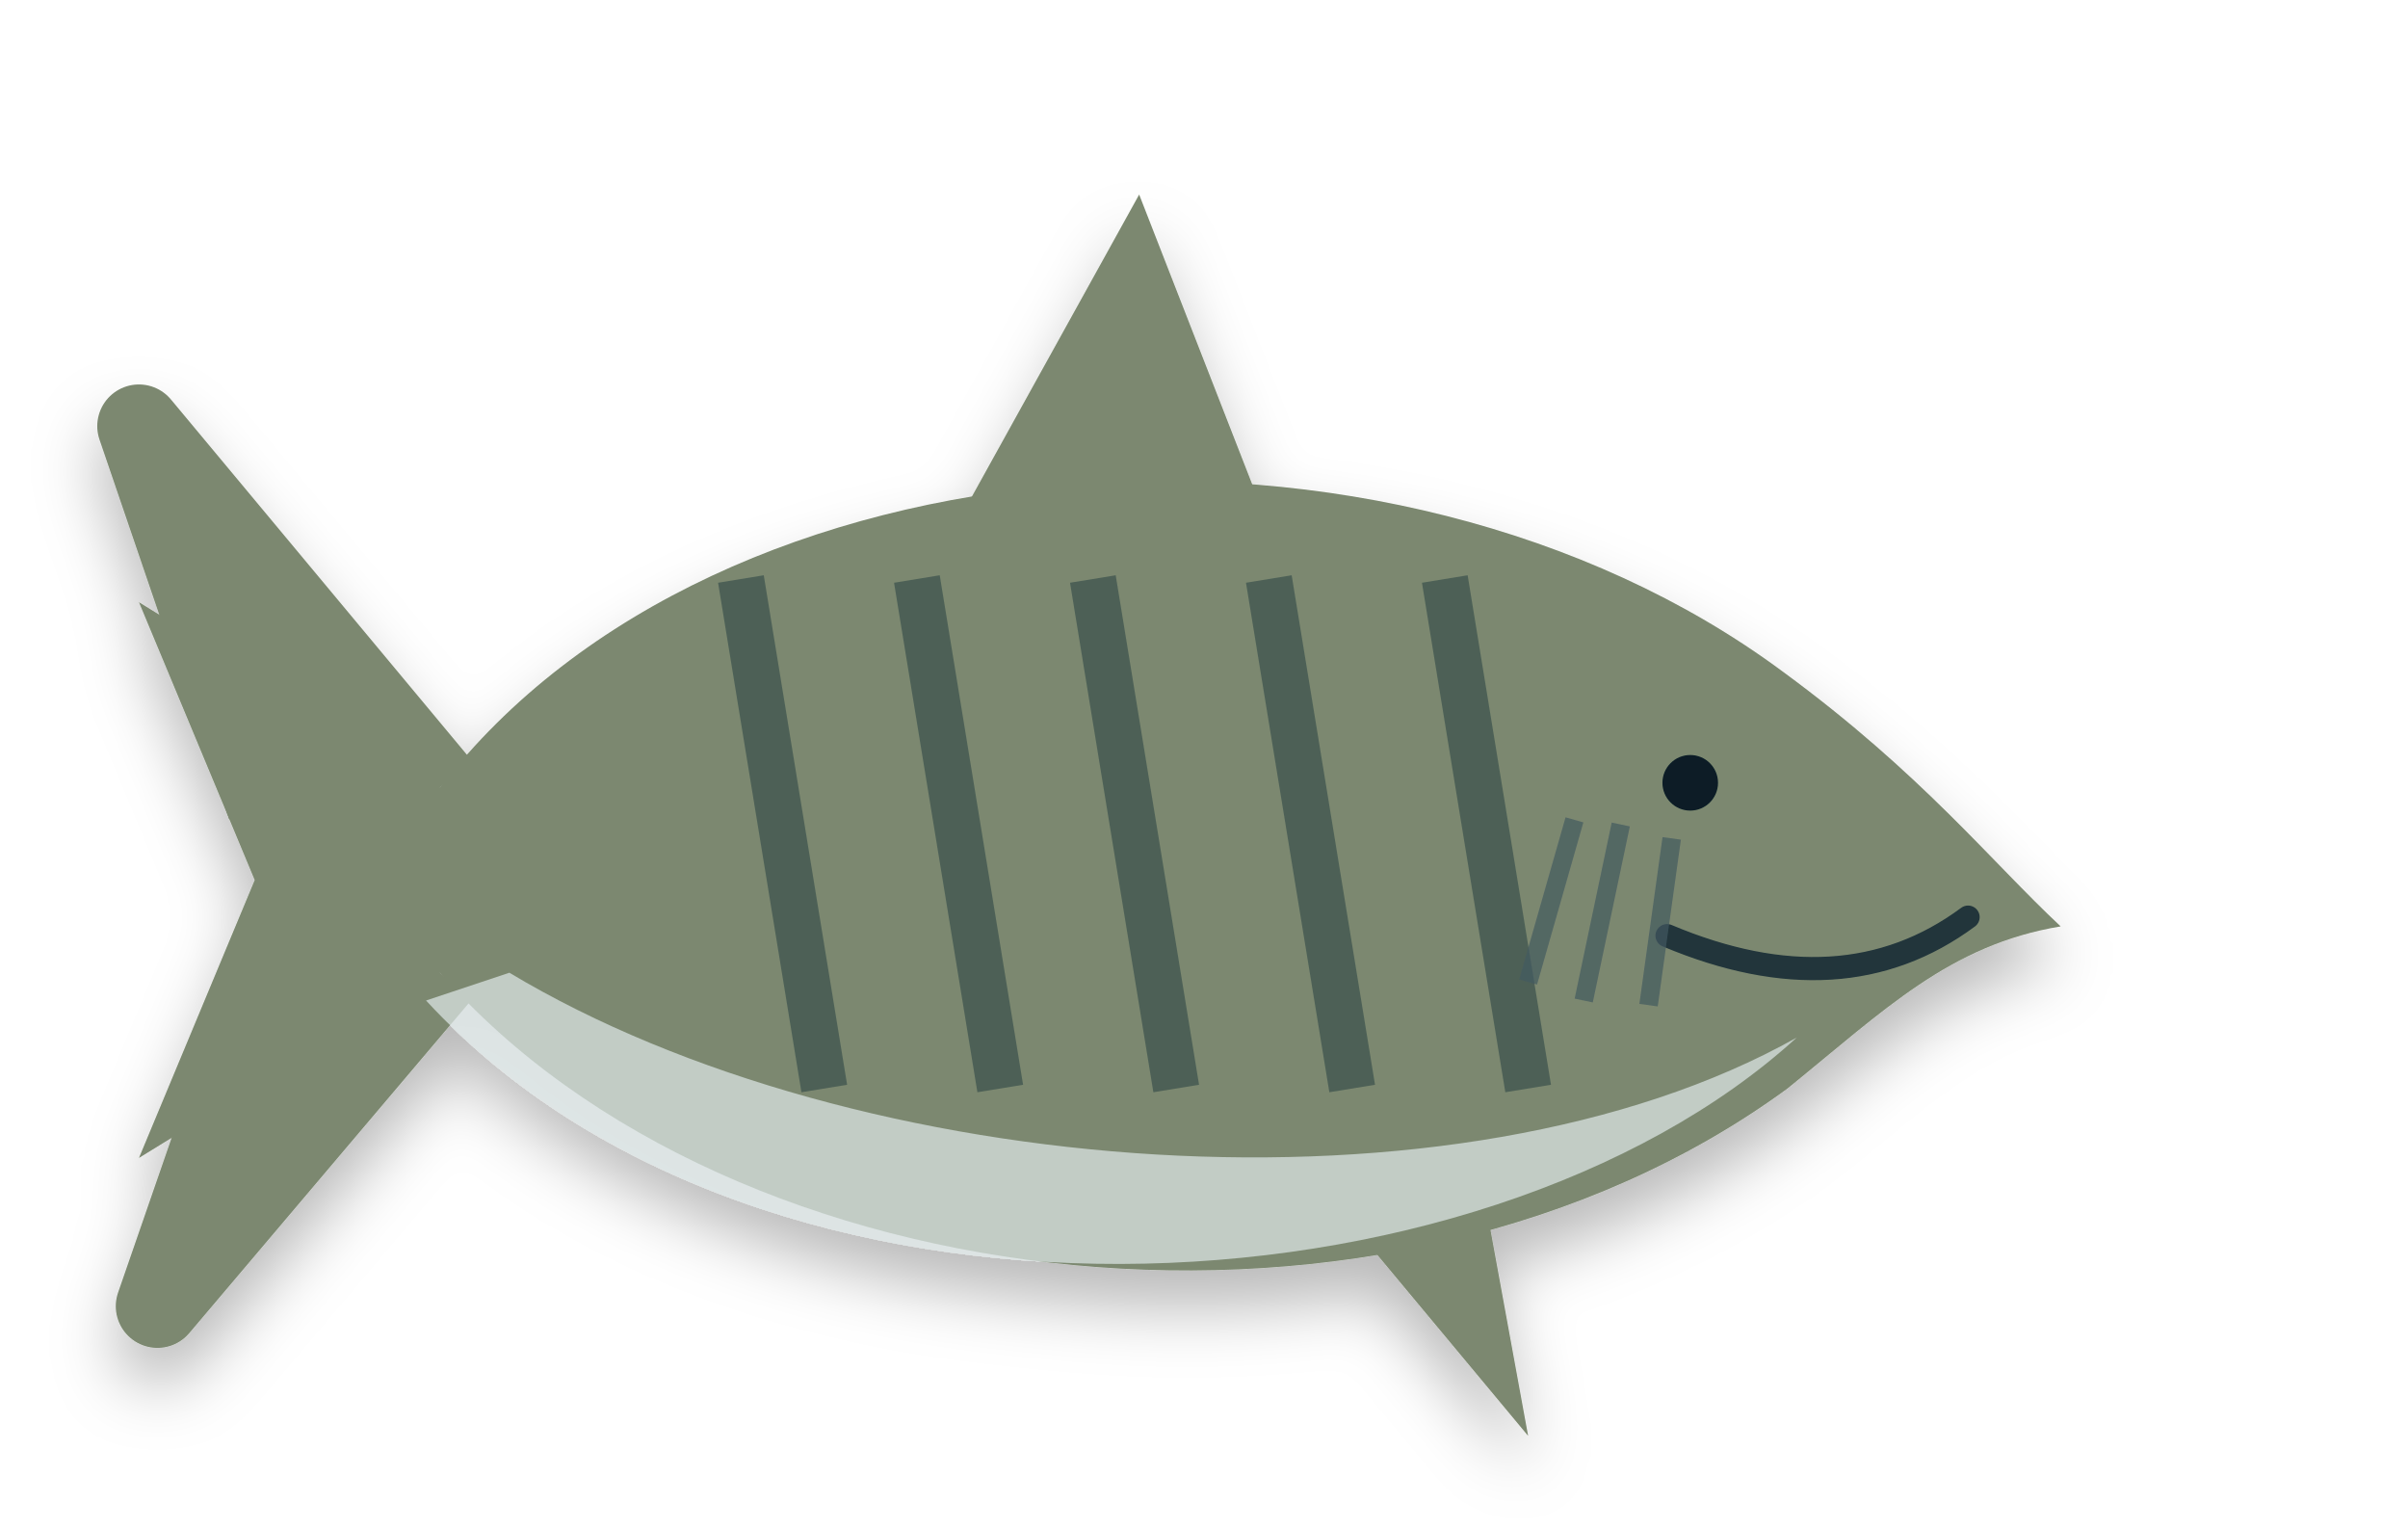
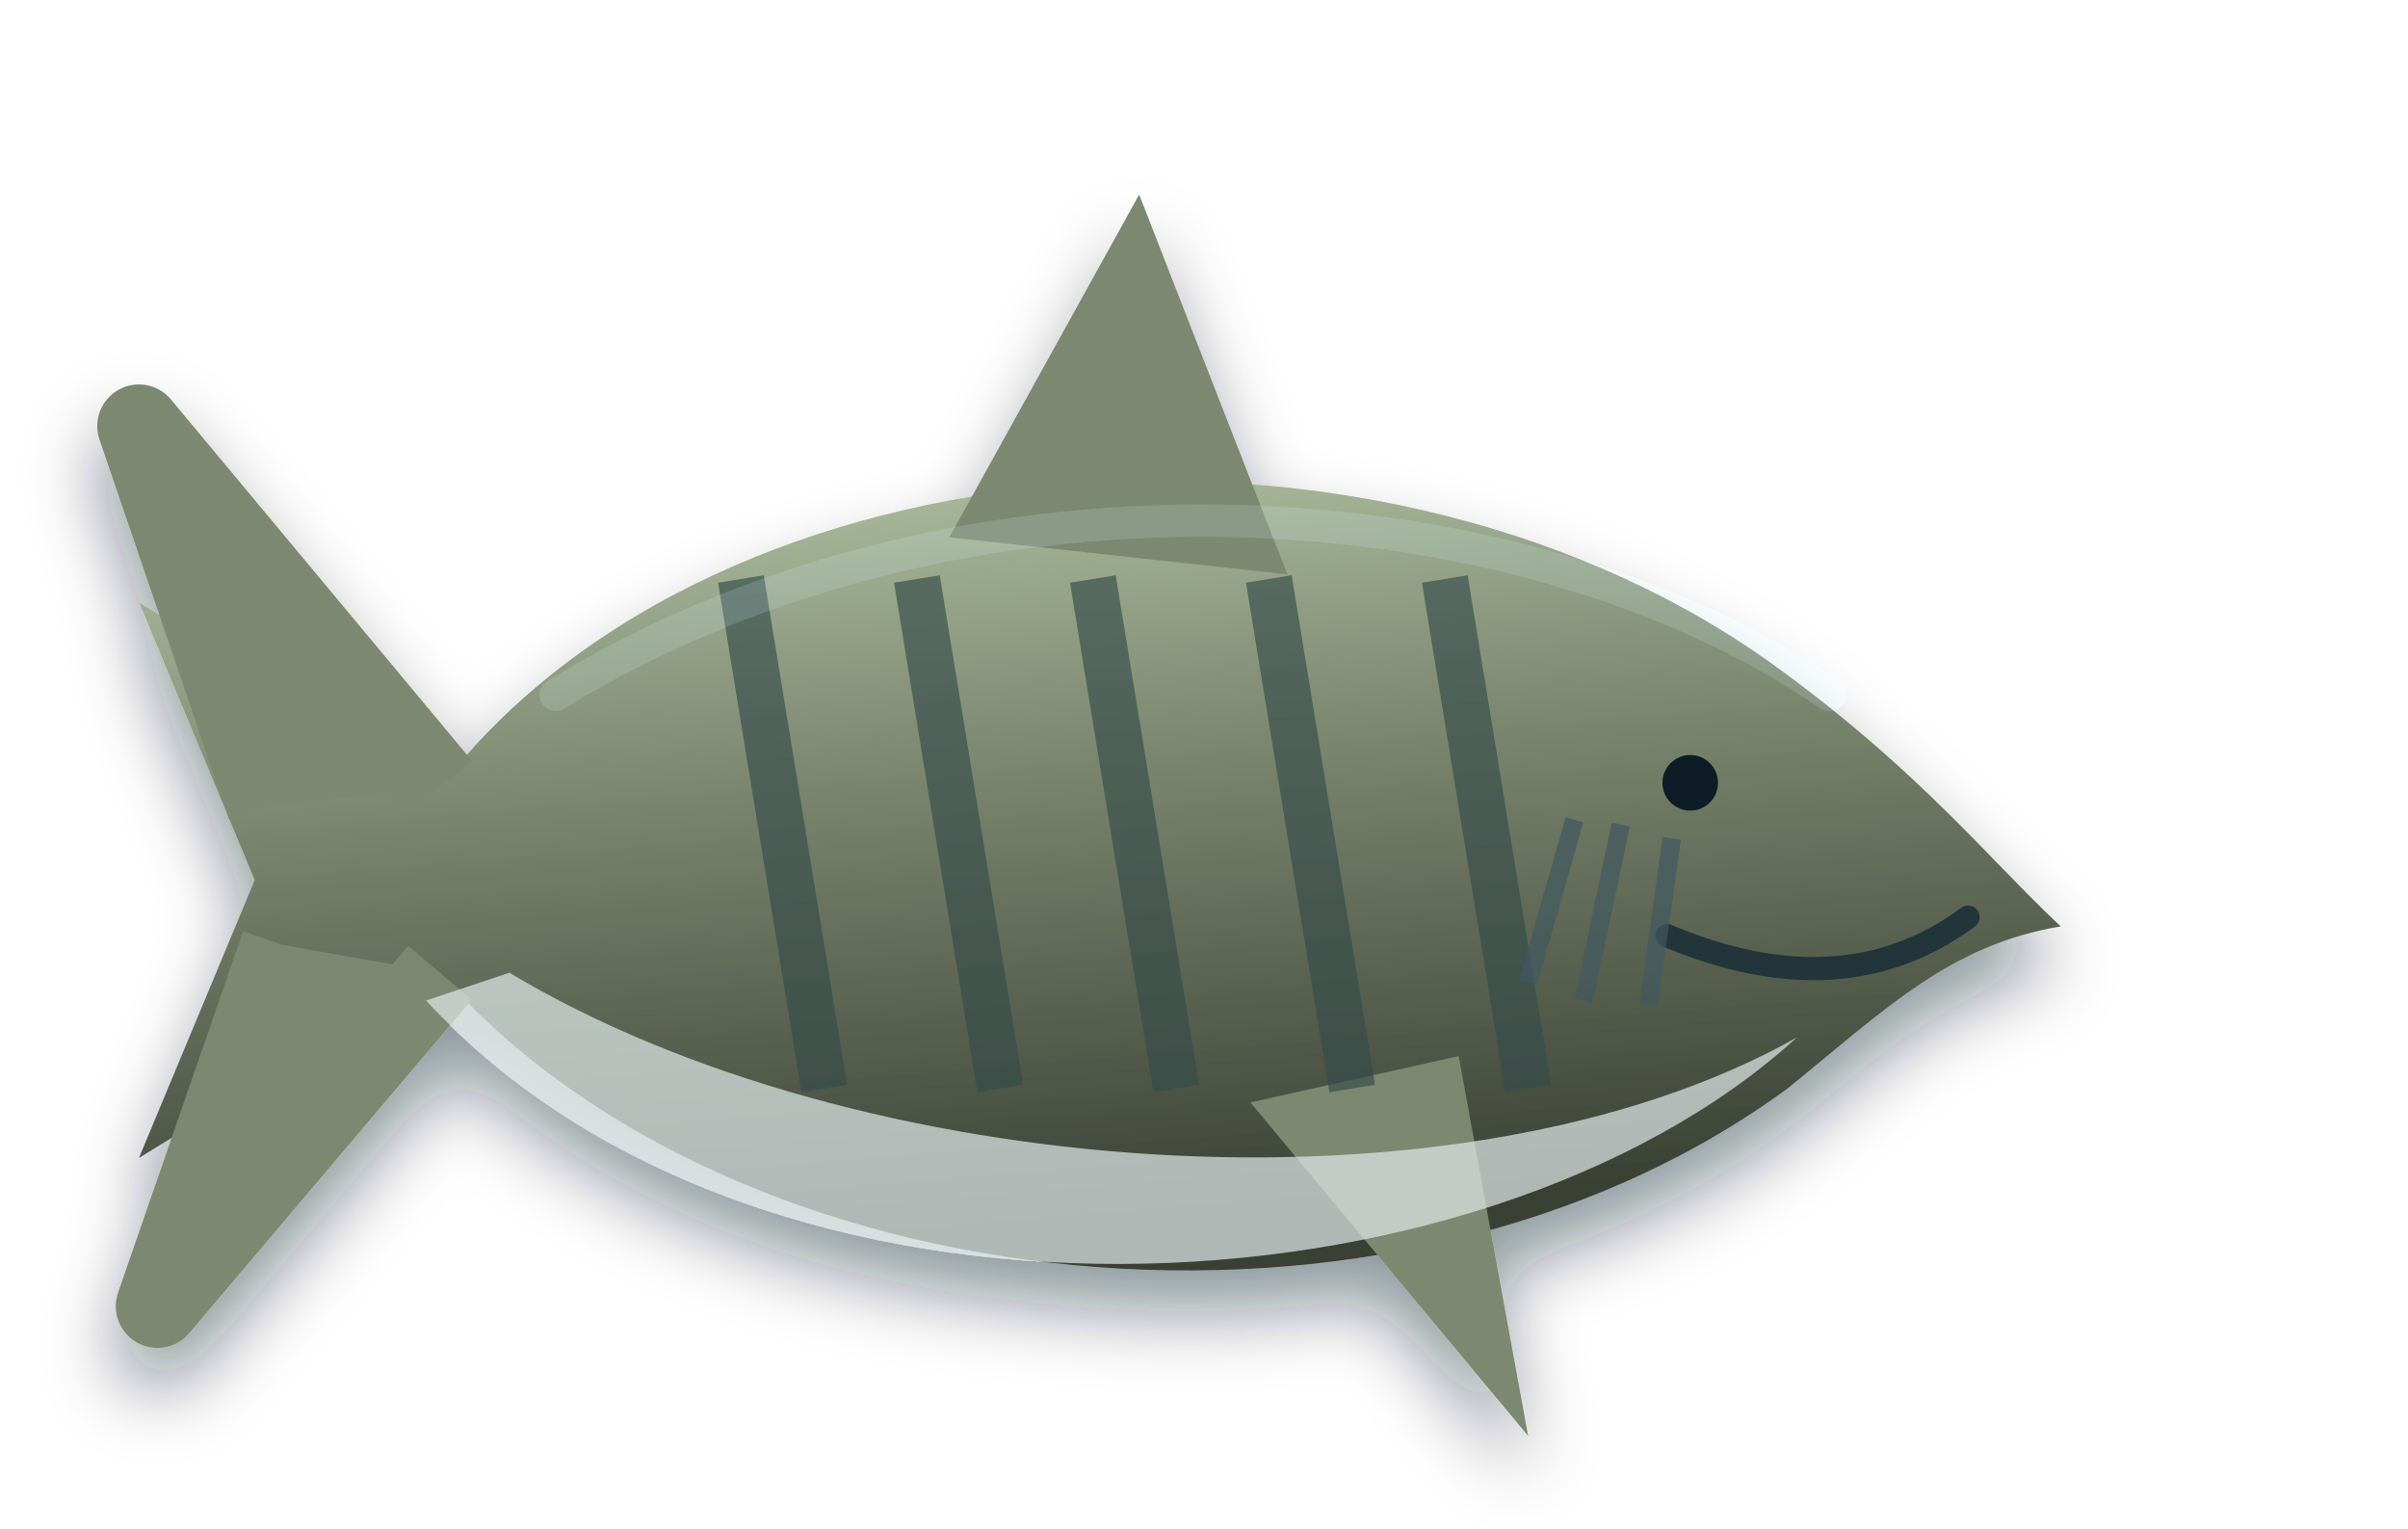
<svg xmlns="http://www.w3.org/2000/svg" viewBox="0 0 520 330">
  <defs>
+     <linearGradient id="bodyGrad" x1="0" y1="0" x2="0.2" y2="1">
+       <stop offset="0" stop-color="#b4c4a5" />
+       <stop offset=".42" stop-color="#7c8870" />
+       <stop offset="1" stop-color="#3b4135" />
+     </linearGradient>
+     <filter id="v6shadow" x="-30%" y="-30%" width="160%" height="170%">
+       <feDropShadow dx="0" dy="9" stdDeviation="8" flood-color="#001923" flood-opacity=".45" />
+     </filter>
    <filter id="s">
      <feDropShadow dx="0" dy="8" stdDeviation="7" flood-opacity=".28" />
    </filter>
  </defs>
-   <g filter="url(#s)">
-     <path d="M95 170 C155 92 300 82 385 145 C415 167 430 186 445 200 C421 204 407 218 386 235 C300 298 158 282 95 210 L30 250 L55 190 L30 130 Z" fill="#7c8870" />
+   <g filter="url(#v6shadow)">
+     <path d="M95 170 C155 92 300 82 385 145 C415 167 430 186 445 200 C421 204 407 218 386 235 C300 298 158 282 95 210 L30 250 L55 190 L30 130 Z" fill="url(#bodyGrad)" />
    <path d="M95 170 L30 92 L58 174 M95 210 L34 282 L61 204" fill="#7c8870" stroke="#7c8870" stroke-width="18" stroke-linejoin="round" />
    <path d="M205 116 L246 42 L278 124" fill="#7c8870" />
    <path d="M270 238 L330 310 L315 228" fill="#7c8870" />
    <path d="M110 210 C185 255 315 265 388 224 C320 286 165 295 92 216 Z" fill="#dce6e6" opacity=".72" />
    <path d="M160 125 L178 235" stroke="#344c49" stroke-width="10" opacity=".65" />
    <path d="M198 125 L216 235" stroke="#344c49" stroke-width="10" opacity=".65" />
    <path d="M236 125 L254 235" stroke="#344c49" stroke-width="10" opacity=".65" />
    <path d="M274 125 L292 235" stroke="#344c49" stroke-width="10" opacity=".65" />
    <path d="M312 125 L330 235" stroke="#344c49" stroke-width="10" opacity=".65" />
    <circle cx="365" cy="169" r="6" fill="#071d26" />
    <path d="M360 202 Q398 218 425 198" fill="none" stroke="#20343b" stroke-width="5" stroke-linecap="round" />
    <path d="M340 177 l-10 35m20-34l-8 38m19-35l-5 36" stroke="#425860" stroke-width="4" opacity=".7" />
+     <path d="M120 150 C210 95 330 105 395 150" fill="none" stroke="#d9fbff" stroke-width="7" stroke-linecap="round" opacity=".16" />
  </g>
</svg>
